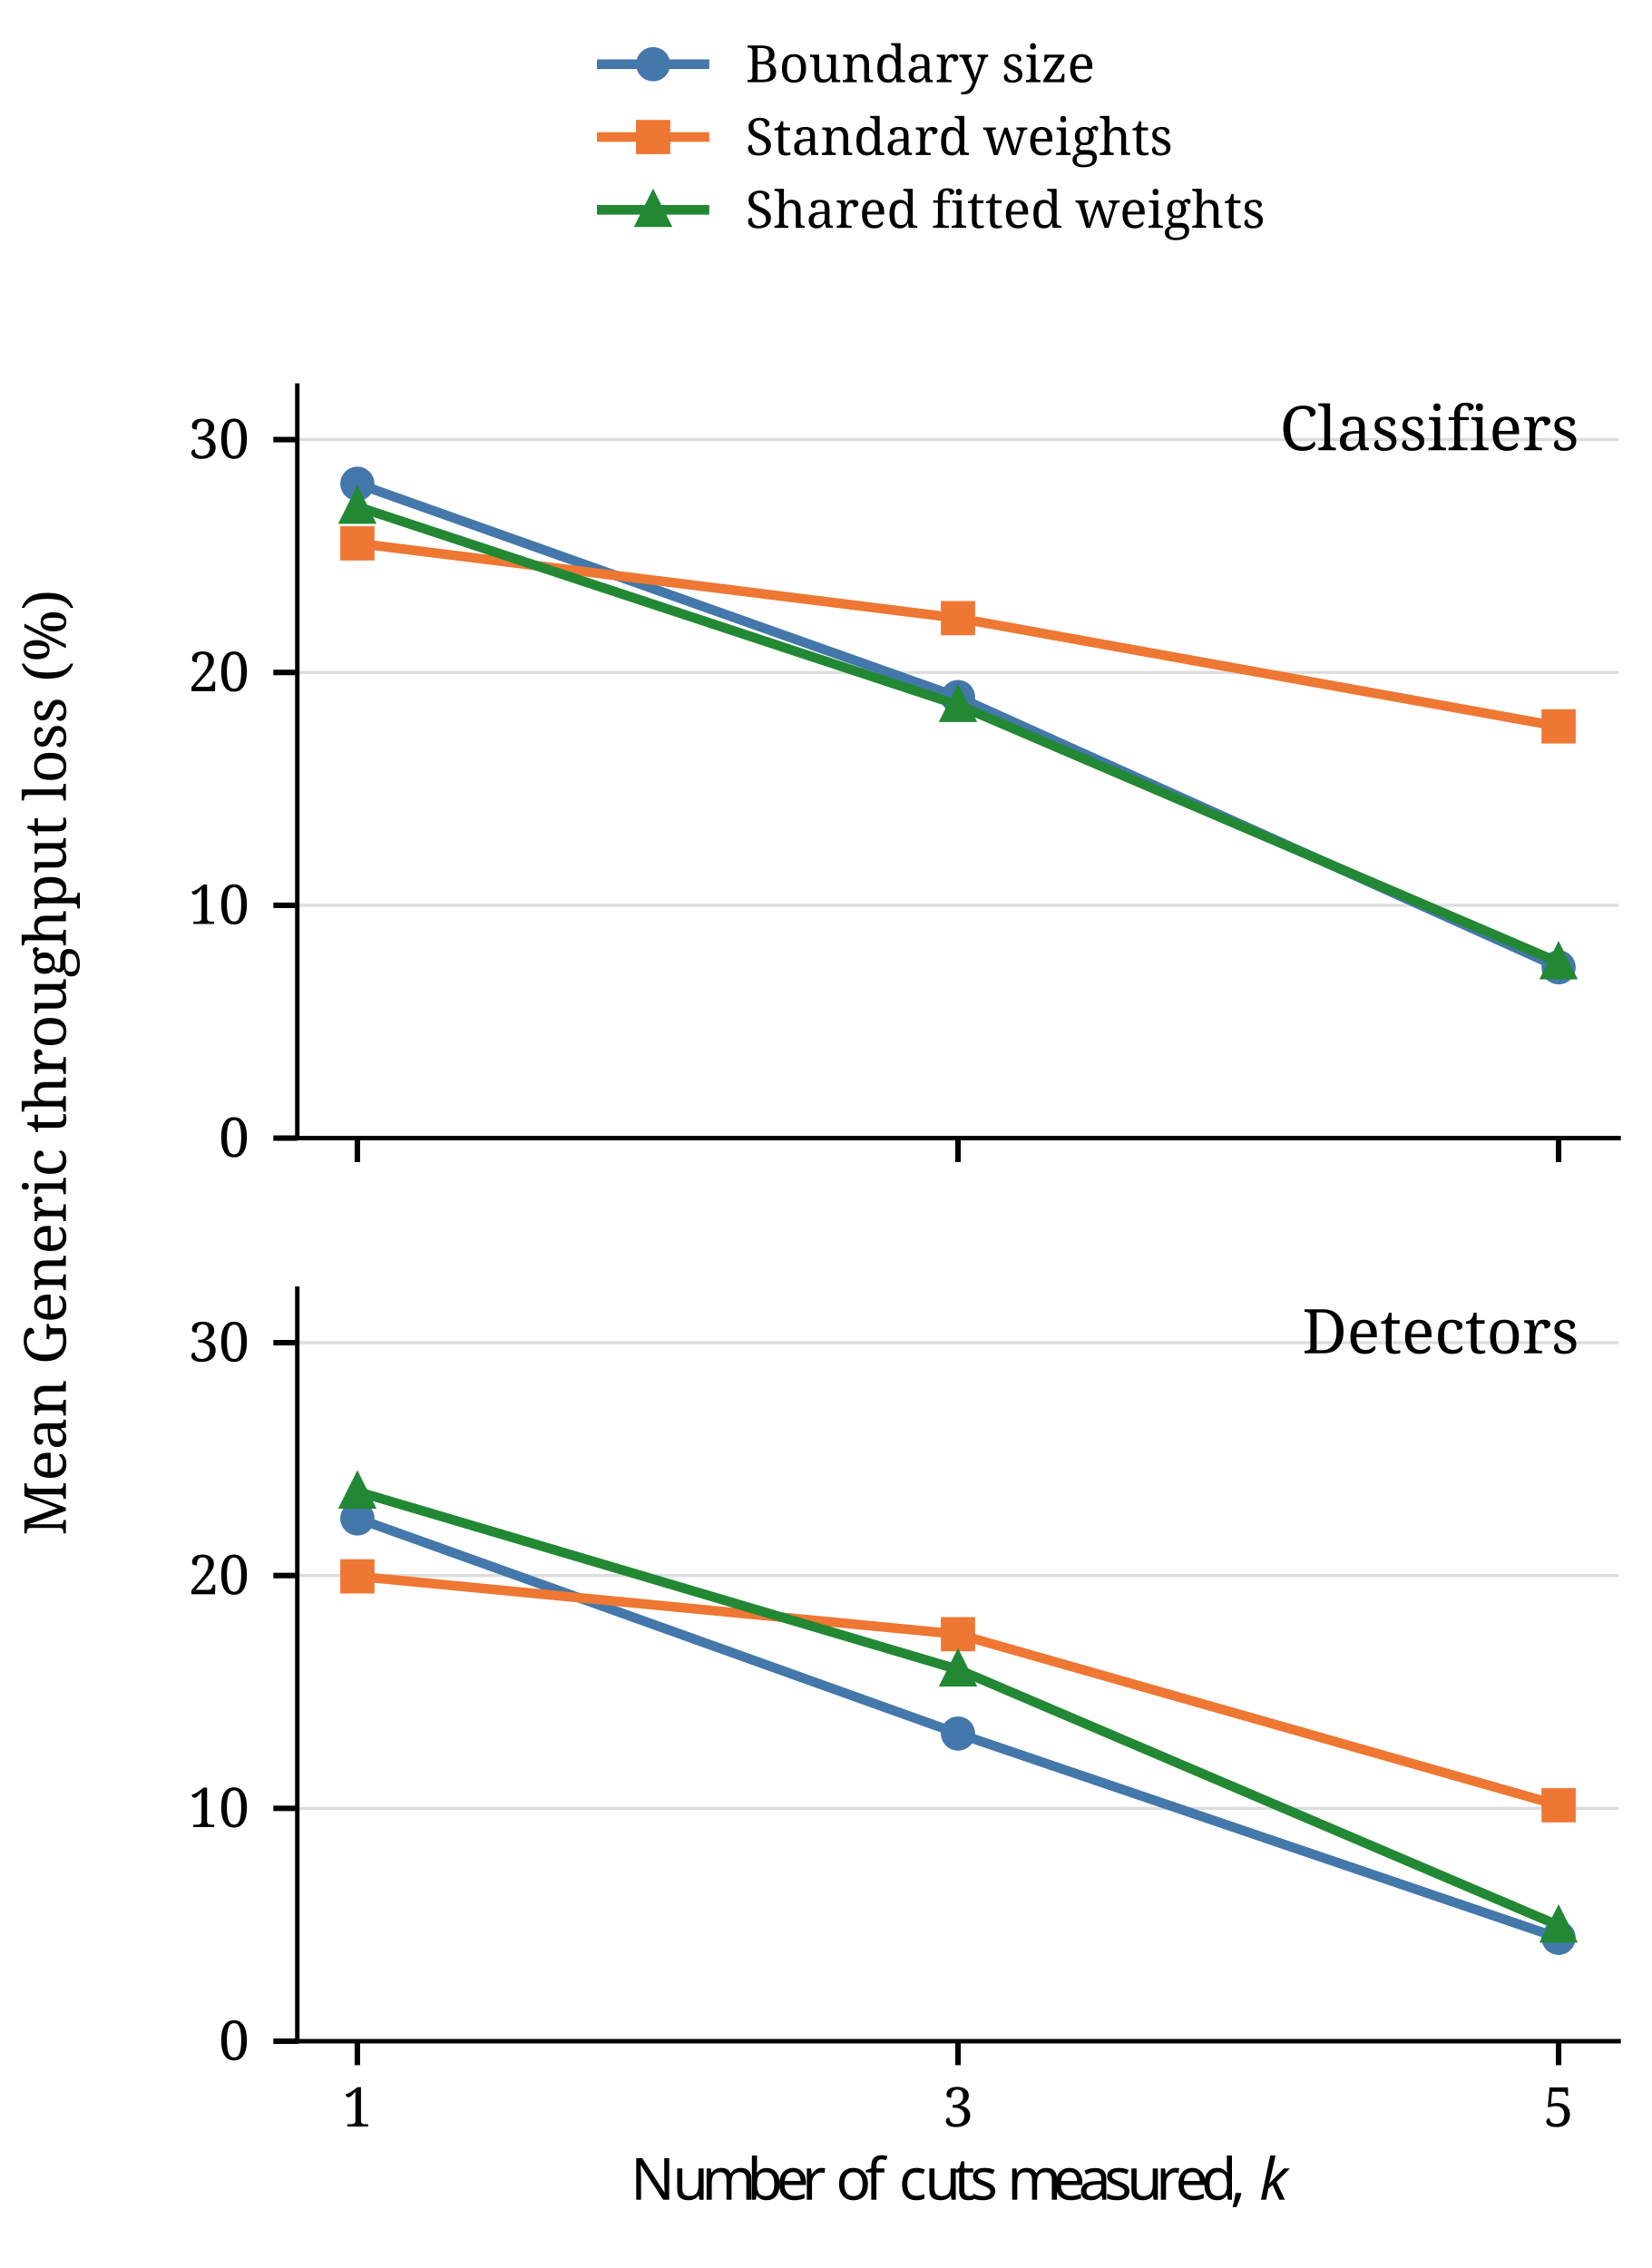
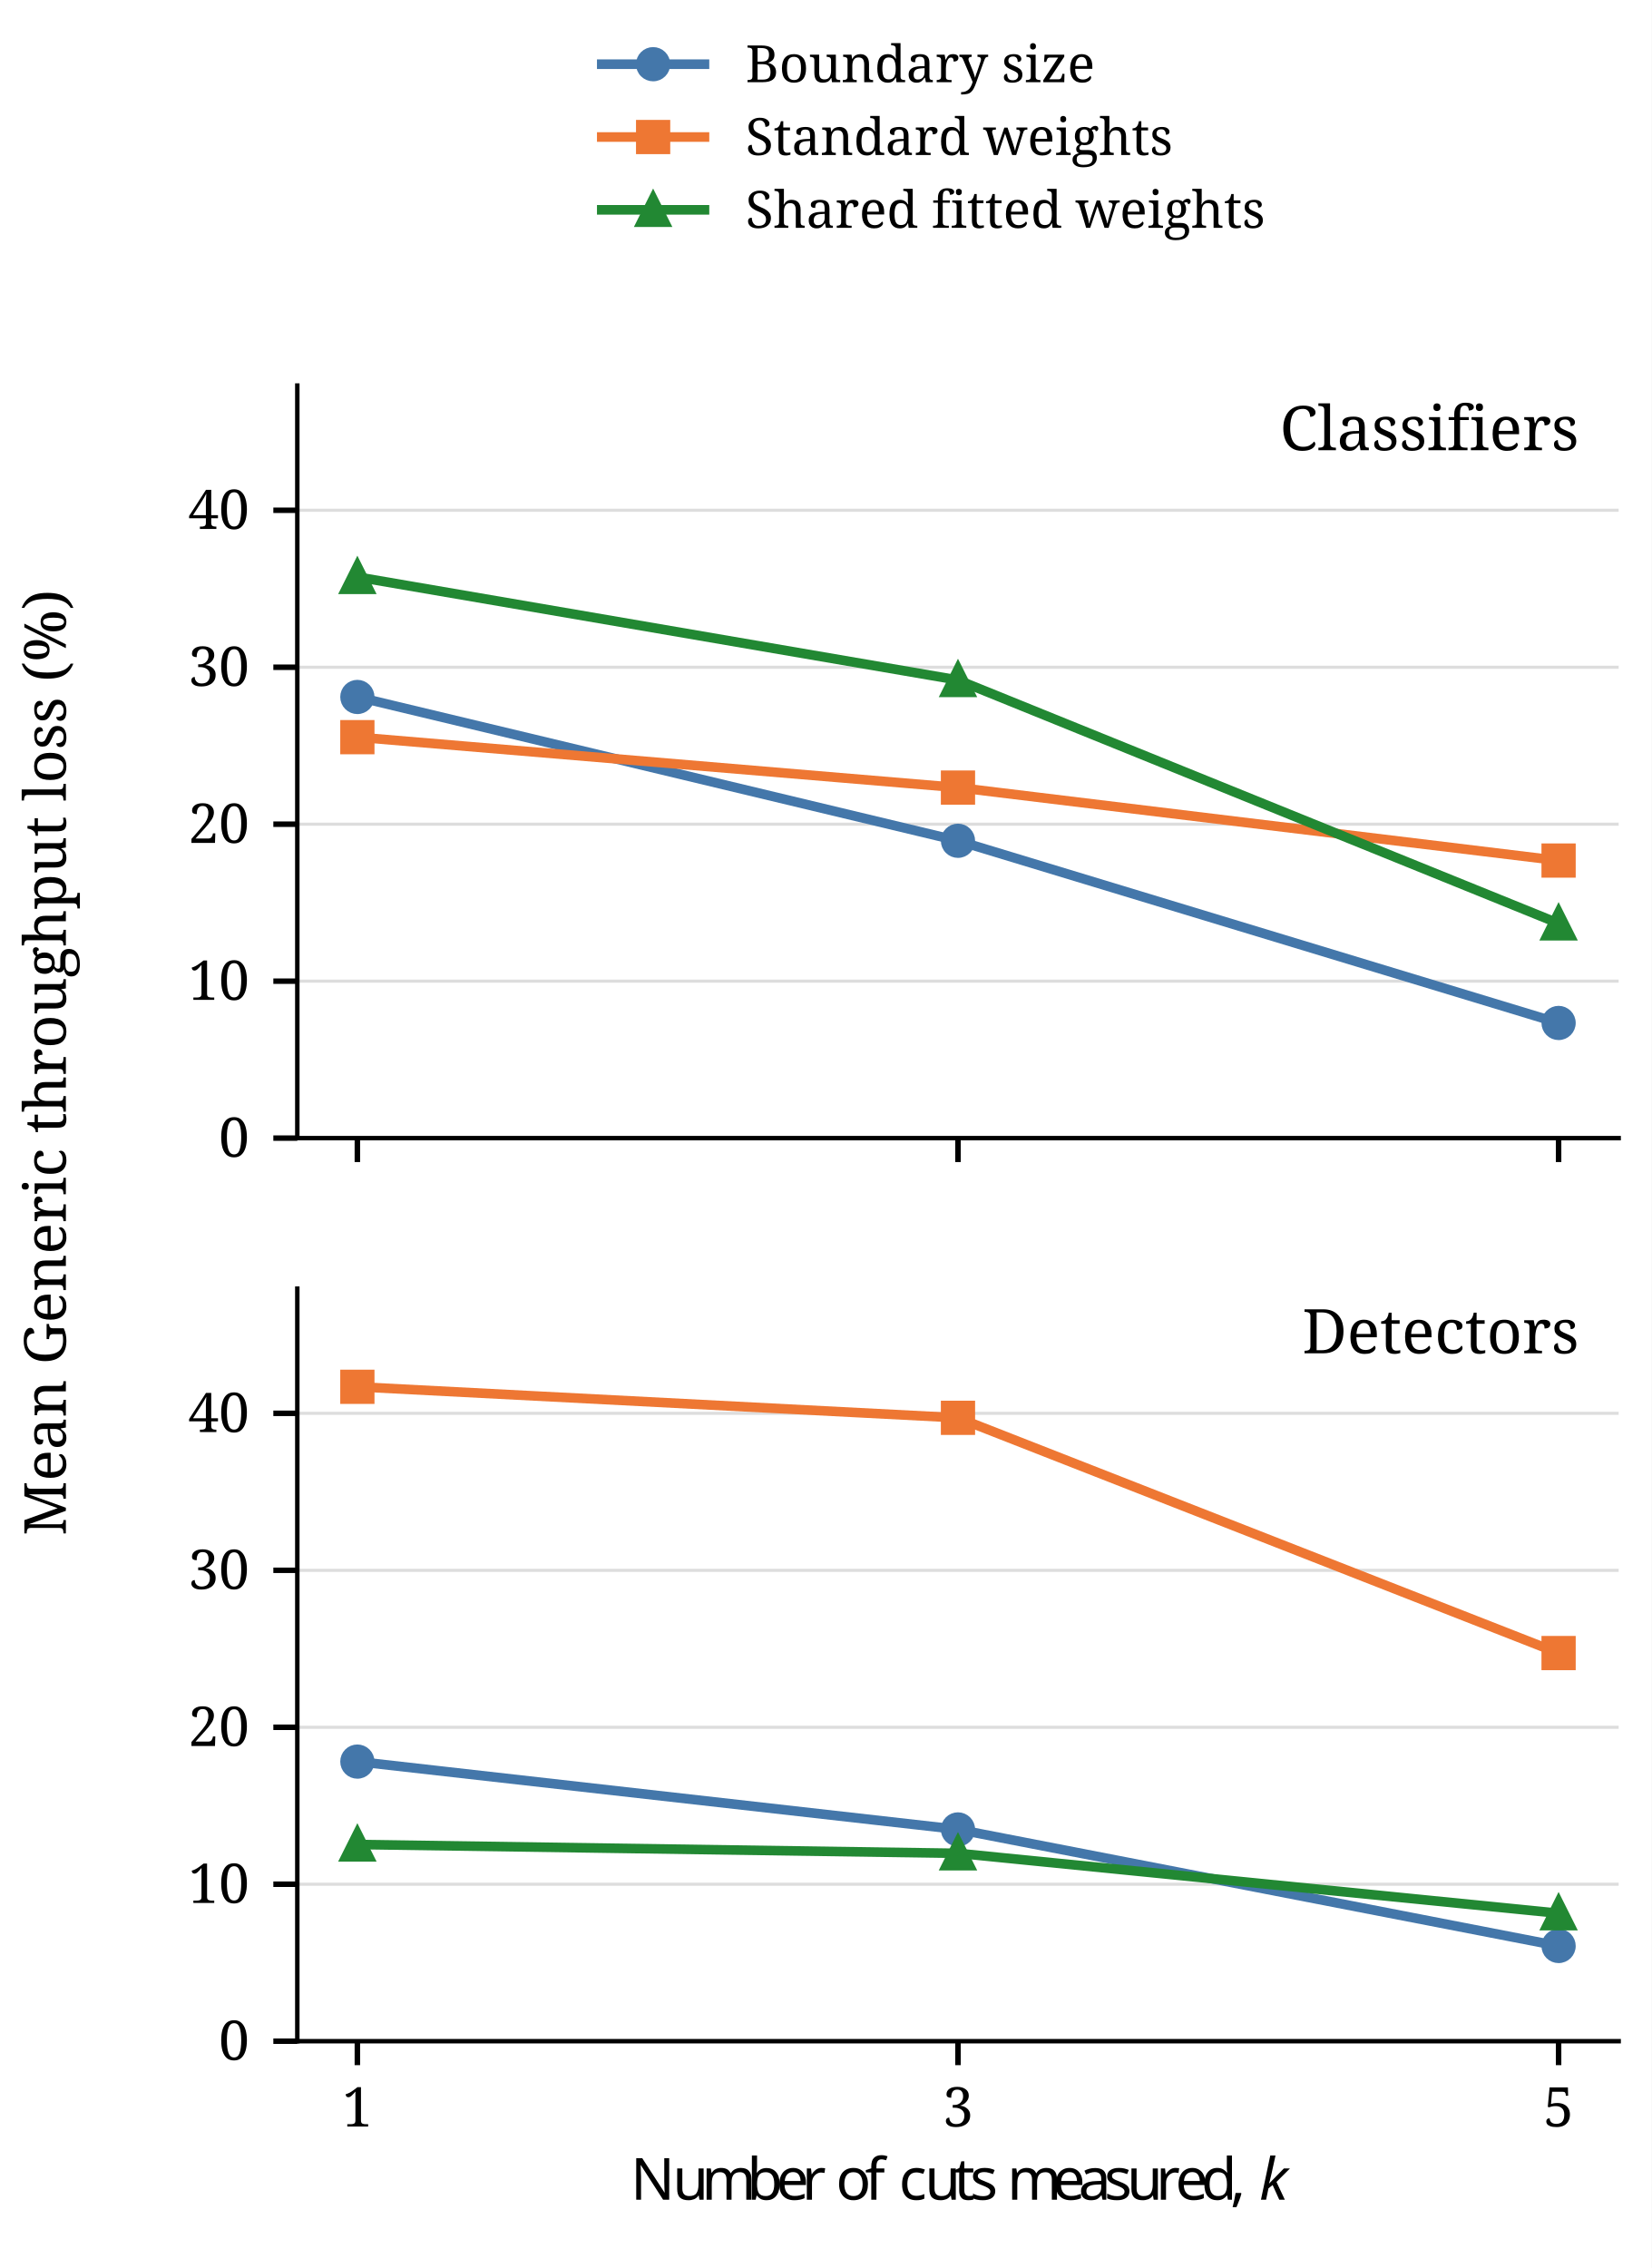
<svg xmlns="http://www.w3.org/2000/svg" xmlns:xlink="http://www.w3.org/1999/xlink" width="241.2pt" height="331.2pt" viewBox="0 0 241.2 331.2" version="1.1">
  <defs>
    <style type="text/css">*{stroke-linejoin: round; stroke-linecap: butt}</style>
  </defs>
  <g id="figure_1">
    <g id="patch_1">
      <path d="M 0 331.2 L 241.2 331.2 L 241.2 0 L 0 0 z " style="fill: #ffffff" />
    </g>
    <g id="axes_1">
      <g id="patch_2">
        <path d="M 43.416 166.202 L 236.376 166.202 L 236.376 56.304 L 43.416 56.304 z " style="fill: #ffffff" />
      </g>
      <g id="matplotlib.axis_1">
        <g id="xtick_1">
          <g id="line2d_1">
            <defs>
              <path id="m0c77937295" d="M 0 0 L 0 3.5 " style="stroke: #000000; stroke-width: 0.8" />
            </defs>
            <g>
              <use xlink:href="#m0c77937295" x="52.187" y="166.202" style="stroke: #000000; stroke-width: 0.8" />
            </g>
          </g>
        </g>
        <g id="xtick_2">
          <g id="line2d_2">
            <g>
              <use xlink:href="#m0c77937295" x="139.896" y="166.202" style="stroke: #000000; stroke-width: 0.8" />
            </g>
          </g>
        </g>
        <g id="xtick_3">
          <g id="line2d_3">
            <g>
              <use xlink:href="#m0c77937295" x="227.605" y="166.202" style="stroke: #000000; stroke-width: 0.8" />
            </g>
          </g>
        </g>
      </g>
      <g id="matplotlib.axis_2">
        <g id="ytick_1">
          <g id="line2d_4">
            <path d="M 43.416 166.202 L 236.376 166.202 " clip-path="url(#p98f82a1a3d)" style="fill: none; stroke: #dddddd; stroke-width: 0.45; stroke-linecap: square" />
          </g>
          <g id="line2d_5">
            <defs>
              <path id="mfa133bba4d" d="M 0 0 L -3.5 0 " style="stroke: #000000; stroke-width: 0.8" />
            </defs>
            <g>
              <use xlink:href="#mfa133bba4d" x="43.416" y="166.202" style="stroke: #000000; stroke-width: 0.8" />
            </g>
          </g>
          <g id="text_1">
            <text style="font-size: 8px; font-family: 'STIXGeneral', serif; text-anchor: end" x="36.416" y="168.934" transform="rotate(-0 36.416 168.9341)">0</text>
          </g>
        </g>
        <g id="ytick_2">
          <g id="line2d_6">
-             <path d="M 43.416 132.201 L 236.376 132.201 " clip-path="url(#p98f82a1a3d)" style="fill: none; stroke: #dddddd; stroke-width: 0.45; stroke-linecap: square" />
+             <path d="M 43.416 143.28 L 236.376 143.28 " clip-path="url(#p98f82a1a3d)" style="fill: none; stroke: #dddddd; stroke-width: 0.45; stroke-linecap: square" />
          </g>
          <g id="line2d_7">
            <g>
-               <use xlink:href="#mfa133bba4d" x="43.416" y="132.201" style="stroke: #000000; stroke-width: 0.8" />
+               <use xlink:href="#mfa133bba4d" x="43.416" y="143.28" style="stroke: #000000; stroke-width: 0.8" />
            </g>
          </g>
          <g id="text_2">
-             <text style="font-size: 8px; font-family: 'STIXGeneral', serif; text-anchor: end" x="36.416" y="134.932" transform="rotate(-0 36.416 134.9324)">10</text>
+             <text style="font-size: 8px; font-family: 'STIXGeneral', serif; text-anchor: end" x="36.416" y="146.012" transform="rotate(-0 36.416 146.0123)">10</text>
          </g>
        </g>
        <g id="ytick_3">
          <g id="line2d_8">
-             <path d="M 43.416 98.199 L 236.376 98.199 " clip-path="url(#p98f82a1a3d)" style="fill: none; stroke: #dddddd; stroke-width: 0.45; stroke-linecap: square" />
+             <path d="M 43.416 120.359 L 236.376 120.359 " clip-path="url(#p98f82a1a3d)" style="fill: none; stroke: #dddddd; stroke-width: 0.45; stroke-linecap: square" />
          </g>
          <g id="line2d_9">
            <g>
-               <use xlink:href="#mfa133bba4d" x="43.416" y="98.199" style="stroke: #000000; stroke-width: 0.8" />
+               <use xlink:href="#mfa133bba4d" x="43.416" y="120.359" style="stroke: #000000; stroke-width: 0.8" />
            </g>
          </g>
          <g id="text_3">
-             <text style="font-size: 8px; font-family: 'STIXGeneral', serif; text-anchor: end" x="36.416" y="100.931" transform="rotate(-0 36.416 100.9308)">20</text>
+             <text style="font-size: 8px; font-family: 'STIXGeneral', serif; text-anchor: end" x="36.416" y="123.09" transform="rotate(-0 36.416 123.0905)">20</text>
          </g>
        </g>
        <g id="ytick_4">
          <g id="line2d_10">
-             <path d="M 43.416 64.197 L 236.376 64.197 " clip-path="url(#p98f82a1a3d)" style="fill: none; stroke: #dddddd; stroke-width: 0.45; stroke-linecap: square" />
+             <path d="M 43.416 97.437 L 236.376 97.437 " clip-path="url(#p98f82a1a3d)" style="fill: none; stroke: #dddddd; stroke-width: 0.45; stroke-linecap: square" />
          </g>
          <g id="line2d_11">
            <g>
-               <use xlink:href="#mfa133bba4d" x="43.416" y="64.197" style="stroke: #000000; stroke-width: 0.8" />
+               <use xlink:href="#mfa133bba4d" x="43.416" y="97.437" style="stroke: #000000; stroke-width: 0.8" />
            </g>
          </g>
          <g id="text_4">
-             <text style="font-size: 8px; font-family: 'STIXGeneral', serif; text-anchor: end" x="36.416" y="66.929" transform="rotate(-0 36.416 66.9291)">30</text>
-           </g>
-         </g>
-       </g>
-       <g id="line2d_12">
-         <path d="M 52.187 70.639 L 139.896 101.791 L 227.605 141.257 " clip-path="url(#p98f82a1a3d)" style="fill: none; stroke: #4477aa; stroke-width: 1.4; stroke-linecap: square" />
+             <text style="font-size: 8px; font-family: 'STIXGeneral', serif; text-anchor: end" x="36.416" y="100.169" transform="rotate(-0 36.416 100.1687)">30</text>
+           </g>
+         </g>
+         <g id="ytick_5">
+           <g id="line2d_12">
+             <path d="M 43.416 74.515 L 236.376 74.515 " clip-path="url(#p98f82a1a3d)" style="fill: none; stroke: #dddddd; stroke-width: 0.45; stroke-linecap: square" />
+           </g>
+           <g id="line2d_13">
+             <g>
+               <use xlink:href="#mfa133bba4d" x="43.416" y="74.515" style="stroke: #000000; stroke-width: 0.8" />
+             </g>
+           </g>
+           <g id="text_5">
+             <text style="font-size: 8px; font-family: 'STIXGeneral', serif; text-anchor: end" x="36.416" y="77.247" transform="rotate(-0 36.416 77.24689)">40</text>
+           </g>
+         </g>
+       </g>
+       <g id="line2d_14">
+         <path d="M 52.187 101.779 L 139.896 122.78 L 227.605 149.385 " clip-path="url(#p98f82a1a3d)" style="fill: none; stroke: #4477aa; stroke-width: 1.4; stroke-linecap: square" />
        <defs>
          <path id="m0da829b11d" d="M 0 2 C 0.53 2 1.039 1.789 1.414 1.414 C 1.789 1.039 2 0.53 2 0 C 2 -0.53 1.789 -1.039 1.414 -1.414 C 1.039 -1.789 0.53 -2 0 -2 C -0.53 -2 -1.039 -1.789 -1.414 -1.414 C -1.789 -1.039 -2 -0.53 -2 0 C -2 0.53 -1.789 1.039 -1.414 1.414 C -1.039 1.789 -0.53 2 0 2 z " style="stroke: #4477aa" />
        </defs>
        <g clip-path="url(#p98f82a1a3d)">
-           <use xlink:href="#m0da829b11d" x="52.187" y="70.639" style="fill: #4477aa; stroke: #4477aa" />
-           <use xlink:href="#m0da829b11d" x="139.896" y="101.791" style="fill: #4477aa; stroke: #4477aa" />
-           <use xlink:href="#m0da829b11d" x="227.605" y="141.257" style="fill: #4477aa; stroke: #4477aa" />
-         </g>
-       </g>
-       <g id="line2d_13">
-         <path d="M 52.187 79.347 L 139.896 90.269 L 227.605 106.075 " clip-path="url(#p98f82a1a3d)" style="fill: none; stroke: #ee7733; stroke-width: 1.4; stroke-linecap: square" />
+           <use xlink:href="#m0da829b11d" x="52.187" y="101.779" style="fill: #4477aa; stroke: #4477aa" />
+           <use xlink:href="#m0da829b11d" x="139.896" y="122.78" style="fill: #4477aa; stroke: #4477aa" />
+           <use xlink:href="#m0da829b11d" x="227.605" y="149.385" style="fill: #4477aa; stroke: #4477aa" />
+         </g>
+       </g>
+       <g id="line2d_15">
+         <path d="M 52.187 107.65 L 139.896 115.013 L 227.605 125.668 " clip-path="url(#p98f82a1a3d)" style="fill: none; stroke: #ee7733; stroke-width: 1.4; stroke-linecap: square" />
        <defs>
          <path id="mea9574944e" d="M -2 2 L 2 2 L 2 -2 L -2 -2 z " style="stroke: #ee7733; stroke-linejoin: miter" />
        </defs>
        <g clip-path="url(#p98f82a1a3d)">
-           <use xlink:href="#mea9574944e" x="52.187" y="79.347" style="fill: #ee7733; stroke: #ee7733; stroke-linejoin: miter" />
-           <use xlink:href="#mea9574944e" x="139.896" y="90.269" style="fill: #ee7733; stroke: #ee7733; stroke-linejoin: miter" />
-           <use xlink:href="#mea9574944e" x="227.605" y="106.075" style="fill: #ee7733; stroke: #ee7733; stroke-linejoin: miter" />
-         </g>
-       </g>
-       <g id="line2d_14">
-         <path d="M 52.187 73.99 L 139.896 102.937 L 227.605 140.519 " clip-path="url(#p98f82a1a3d)" style="fill: none; stroke: #228833; stroke-width: 1.4; stroke-linecap: square" />
+           <use xlink:href="#mea9574944e" x="52.187" y="107.65" style="fill: #ee7733; stroke: #ee7733; stroke-linejoin: miter" />
+           <use xlink:href="#mea9574944e" x="139.896" y="115.013" style="fill: #ee7733; stroke: #ee7733; stroke-linejoin: miter" />
+           <use xlink:href="#mea9574944e" x="227.605" y="125.668" style="fill: #ee7733; stroke: #ee7733; stroke-linejoin: miter" />
+         </g>
+       </g>
+       <g id="line2d_16">
+         <path d="M 52.187 84.261 L 139.896 99.309 L 227.605 134.845 " clip-path="url(#p98f82a1a3d)" style="fill: none; stroke: #228833; stroke-width: 1.4; stroke-linecap: square" />
        <defs>
          <path id="m85f84f16b3" d="M 0 -2 L -2 2 L 2 2 z " style="stroke: #228833; stroke-linejoin: miter" />
        </defs>
        <g clip-path="url(#p98f82a1a3d)">
-           <use xlink:href="#m85f84f16b3" x="52.187" y="73.99" style="fill: #228833; stroke: #228833; stroke-linejoin: miter" />
-           <use xlink:href="#m85f84f16b3" x="139.896" y="102.937" style="fill: #228833; stroke: #228833; stroke-linejoin: miter" />
-           <use xlink:href="#m85f84f16b3" x="227.605" y="140.519" style="fill: #228833; stroke: #228833; stroke-linejoin: miter" />
+           <use xlink:href="#m85f84f16b3" x="52.187" y="84.261" style="fill: #228833; stroke: #228833; stroke-linejoin: miter" />
+           <use xlink:href="#m85f84f16b3" x="139.896" y="99.309" style="fill: #228833; stroke: #228833; stroke-linejoin: miter" />
+           <use xlink:href="#m85f84f16b3" x="227.605" y="134.845" style="fill: #228833; stroke: #228833; stroke-linejoin: miter" />
        </g>
      </g>
      <g id="patch_3">
        <path d="M 43.416 166.202 L 43.416 56.304 " style="fill: none; stroke: #000000; stroke-width: 0.65; stroke-linejoin: miter; stroke-linecap: square" />
      </g>
      <g id="patch_4">
        <path d="M 43.416 166.202 L 236.376 166.202 " style="fill: none; stroke: #000000; stroke-width: 0.65; stroke-linejoin: miter; stroke-linecap: square" />
      </g>
-       <g id="text_5">
+       <g id="text_6">
        <text style="font-size: 9px; font-family: 'STIXGeneral', serif; text-anchor: end" x="230.587" y="65.748" transform="rotate(-0 230.5872 65.74766)">Classifiers</text>
      </g>
    </g>
    <g id="axes_2">
      <g id="patch_5">
        <path d="M 43.416 298.08 L 236.376 298.08 L 236.376 188.182 L 43.416 188.182 z " style="fill: #ffffff" />
      </g>
      <g id="matplotlib.axis_3">
        <g id="xtick_4">
-           <g id="line2d_15">
+           <g id="line2d_17">
            <g>
              <use xlink:href="#m0c77937295" x="52.187" y="298.08" style="stroke: #000000; stroke-width: 0.8" />
            </g>
          </g>
-           <g id="text_6">
+           <g id="text_7">
            <text style="font-size: 8px; font-family: 'STIXGeneral', serif; text-anchor: middle" x="52.187" y="310.544" transform="rotate(-0 52.18691 310.5437)">1</text>
          </g>
        </g>
        <g id="xtick_5">
-           <g id="line2d_16">
+           <g id="line2d_18">
            <g>
              <use xlink:href="#m0c77937295" x="139.896" y="298.08" style="stroke: #000000; stroke-width: 0.8" />
            </g>
          </g>
-           <g id="text_7">
+           <g id="text_8">
            <text style="font-size: 8px; font-family: 'STIXGeneral', serif; text-anchor: middle" x="139.896" y="310.544" transform="rotate(-0 139.896 310.5437)">3</text>
          </g>
        </g>
        <g id="xtick_6">
-           <g id="line2d_17">
+           <g id="line2d_19">
            <g>
              <use xlink:href="#m0c77937295" x="227.605" y="298.08" style="stroke: #000000; stroke-width: 0.8" />
            </g>
          </g>
-           <g id="text_8">
+           <g id="text_9">
            <text style="font-size: 8px; font-family: 'STIXGeneral', serif; text-anchor: middle" x="227.605" y="310.544" transform="rotate(-0 227.6051 310.5437)">5</text>
          </g>
        </g>
-         <g id="text_9">
+         <g id="text_10">
          <g transform="translate(92.0835 322.0852)">
            <text>
              <tspan x="0" y="-0.859" style="font-size: 8.5px; font-family: 'STIXGeneral'">N</tspan>
              <tspan x="6.137" y="-0.859" style="font-size: 8.5px; font-family: 'STIXGeneral'">u</tspan>
              <tspan x="10.387" y="-0.859" style="font-size: 8.5px; font-family: 'STIXGeneral'">m</tspan>
              <tspan x="17" y="-0.859" style="font-size: 8.5px; font-family: 'STIXGeneral'">b</tspan>
              <tspan x="21.25" y="-0.859" style="font-size: 8.5px; font-family: 'STIXGeneral'">e</tspan>
              <tspan x="25.024" y="-0.859" style="font-size: 8.5px; font-family: 'STIXGeneral'">r</tspan>
              <tspan x="27.854" y="-0.859" style="font-size: 8.5px; font-family: 'STIXGeneral'"> </tspan>
              <tspan x="29.979" y="-0.859" style="font-size: 8.5px; font-family: 'STIXGeneral'">o</tspan>
              <tspan x="34.229" y="-0.859" style="font-size: 8.5px; font-family: 'STIXGeneral'">f</tspan>
              <tspan x="37.06" y="-0.859" style="font-size: 8.5px; font-family: 'STIXGeneral'"> </tspan>
              <tspan x="39.185" y="-0.859" style="font-size: 8.5px; font-family: 'STIXGeneral'">c</tspan>
              <tspan x="42.959" y="-0.859" style="font-size: 8.5px; font-family: 'STIXGeneral'">u</tspan>
              <tspan x="47.209" y="-0.859" style="font-size: 8.5px; font-family: 'STIXGeneral'">t</tspan>
              <tspan x="49.572" y="-0.859" style="font-size: 8.5px; font-family: 'STIXGeneral'">s</tspan>
              <tspan x="52.878" y="-0.859" style="font-size: 8.5px; font-family: 'STIXGeneral'"> </tspan>
              <tspan x="55.003" y="-0.859" style="font-size: 8.5px; font-family: 'STIXGeneral'">m</tspan>
              <tspan x="61.616" y="-0.859" style="font-size: 8.5px; font-family: 'STIXGeneral'">e</tspan>
              <tspan x="65.39" y="-0.859" style="font-size: 8.5px; font-family: 'STIXGeneral'">a</tspan>
              <tspan x="69.164" y="-0.859" style="font-size: 8.5px; font-family: 'STIXGeneral'">s</tspan>
              <tspan x="72.471" y="-0.859" style="font-size: 8.5px; font-family: 'STIXGeneral'">u</tspan>
              <tspan x="76.721" y="-0.859" style="font-size: 8.5px; font-family: 'STIXGeneral'">r</tspan>
              <tspan x="79.551" y="-0.859" style="font-size: 8.5px; font-family: 'STIXGeneral'">e</tspan>
              <tspan x="83.325" y="-0.859" style="font-size: 8.5px; font-family: 'STIXGeneral'">d</tspan>
              <tspan x="87.575" y="-0.859" style="font-size: 8.5px; font-family: 'STIXGeneral'">,</tspan>
              <tspan x="89.7" y="-0.859" style="font-size: 8.5px; font-family: 'STIXGeneral'"> </tspan>
              <tspan x="91.825" y="-0.859" style="font-style: italic; font-size: 8.5px; font-family: 'STIXGeneral'">k</tspan>
            </text>
          </g>
        </g>
      </g>
      <g id="matplotlib.axis_4">
-         <g id="ytick_5">
-           <g id="line2d_18">
-             <path d="M 43.416 298.08 L 236.376 298.08 " clip-path="url(#p1073b95992)" style="fill: none; stroke: #dddddd; stroke-width: 0.45; stroke-linecap: square" />
-           </g>
-           <g id="line2d_19">
-             <g>
-               <use xlink:href="#mfa133bba4d" x="43.416" y="298.08" style="stroke: #000000; stroke-width: 0.8" />
-             </g>
-           </g>
-           <g id="text_10">
-             <text style="font-size: 8px; font-family: 'STIXGeneral', serif; text-anchor: end" x="36.416" y="300.812" transform="rotate(-0 36.416 300.8119)">0</text>
-           </g>
-         </g>
        <g id="ytick_6">
          <g id="line2d_20">
-             <path d="M 43.416 264.078 L 236.376 264.078 " clip-path="url(#p1073b95992)" style="fill: none; stroke: #dddddd; stroke-width: 0.45; stroke-linecap: square" />
+             <path d="M 43.416 298.08 L 236.376 298.08 " clip-path="url(#p1073b95992)" style="fill: none; stroke: #dddddd; stroke-width: 0.45; stroke-linecap: square" />
          </g>
          <g id="line2d_21">
            <g>
-               <use xlink:href="#mfa133bba4d" x="43.416" y="264.078" style="stroke: #000000; stroke-width: 0.8" />
+               <use xlink:href="#mfa133bba4d" x="43.416" y="298.08" style="stroke: #000000; stroke-width: 0.8" />
            </g>
          </g>
          <g id="text_11">
-             <text style="font-size: 8px; font-family: 'STIXGeneral', serif; text-anchor: end" x="36.416" y="266.81" transform="rotate(-0 36.416 266.8102)">10</text>
+             <text style="font-size: 8px; font-family: 'STIXGeneral', serif; text-anchor: end" x="36.416" y="300.812" transform="rotate(-0 36.416 300.8119)">0</text>
          </g>
        </g>
        <g id="ytick_7">
          <g id="line2d_22">
-             <path d="M 43.416 230.077 L 236.376 230.077 " clip-path="url(#p1073b95992)" style="fill: none; stroke: #dddddd; stroke-width: 0.45; stroke-linecap: square" />
+             <path d="M 43.416 275.158 L 236.376 275.158 " clip-path="url(#p1073b95992)" style="fill: none; stroke: #dddddd; stroke-width: 0.45; stroke-linecap: square" />
          </g>
          <g id="line2d_23">
            <g>
-               <use xlink:href="#mfa133bba4d" x="43.416" y="230.077" style="stroke: #000000; stroke-width: 0.8" />
+               <use xlink:href="#mfa133bba4d" x="43.416" y="275.158" style="stroke: #000000; stroke-width: 0.8" />
            </g>
          </g>
          <g id="text_12">
-             <text style="font-size: 8px; font-family: 'STIXGeneral', serif; text-anchor: end" x="36.416" y="232.809" transform="rotate(-0 36.416 232.8086)">20</text>
+             <text style="font-size: 8px; font-family: 'STIXGeneral', serif; text-anchor: end" x="36.416" y="277.89" transform="rotate(-0 36.416 277.8901)">10</text>
          </g>
        </g>
        <g id="ytick_8">
          <g id="line2d_24">
-             <path d="M 43.416 196.075 L 236.376 196.075 " clip-path="url(#p1073b95992)" style="fill: none; stroke: #dddddd; stroke-width: 0.45; stroke-linecap: square" />
+             <path d="M 43.416 252.236 L 236.376 252.236 " clip-path="url(#p1073b95992)" style="fill: none; stroke: #dddddd; stroke-width: 0.45; stroke-linecap: square" />
          </g>
          <g id="line2d_25">
            <g>
-               <use xlink:href="#mfa133bba4d" x="43.416" y="196.075" style="stroke: #000000; stroke-width: 0.8" />
+               <use xlink:href="#mfa133bba4d" x="43.416" y="252.236" style="stroke: #000000; stroke-width: 0.8" />
            </g>
          </g>
          <g id="text_13">
-             <text style="font-size: 8px; font-family: 'STIXGeneral', serif; text-anchor: end" x="36.416" y="198.807" transform="rotate(-0 36.416 198.8069)">30</text>
-           </g>
-         </g>
-       </g>
-       <g id="line2d_26">
-         <path d="M 52.187 221.738 L 139.896 253.152 L 227.605 282.983 " clip-path="url(#p1073b95992)" style="fill: none; stroke: #4477aa; stroke-width: 1.4; stroke-linecap: square" />
+             <text style="font-size: 8px; font-family: 'STIXGeneral', serif; text-anchor: end" x="36.416" y="254.968" transform="rotate(-0 36.416 254.9683)">20</text>
+           </g>
+         </g>
+         <g id="ytick_9">
+           <g id="line2d_26">
+             <path d="M 43.416 229.315 L 236.376 229.315 " clip-path="url(#p1073b95992)" style="fill: none; stroke: #dddddd; stroke-width: 0.45; stroke-linecap: square" />
+           </g>
+           <g id="line2d_27">
+             <g>
+               <use xlink:href="#mfa133bba4d" x="43.416" y="229.315" style="stroke: #000000; stroke-width: 0.8" />
+             </g>
+           </g>
+           <g id="text_14">
+             <text style="font-size: 8px; font-family: 'STIXGeneral', serif; text-anchor: end" x="36.416" y="232.047" transform="rotate(-0 36.416 232.0465)">30</text>
+           </g>
+         </g>
+         <g id="ytick_10">
+           <g id="line2d_28">
+             <path d="M 43.416 206.393 L 236.376 206.393 " clip-path="url(#p1073b95992)" style="fill: none; stroke: #dddddd; stroke-width: 0.45; stroke-linecap: square" />
+           </g>
+           <g id="line2d_29">
+             <g>
+               <use xlink:href="#mfa133bba4d" x="43.416" y="206.393" style="stroke: #000000; stroke-width: 0.8" />
+             </g>
+           </g>
+           <g id="text_15">
+             <text style="font-size: 8px; font-family: 'STIXGeneral', serif; text-anchor: end" x="36.416" y="209.125" transform="rotate(-0 36.416 209.1247)">40</text>
+           </g>
+         </g>
+       </g>
+       <g id="line2d_30">
+         <path d="M 52.187 257.248 L 139.896 267.155 L 227.605 284.176 " clip-path="url(#p1073b95992)" style="fill: none; stroke: #4477aa; stroke-width: 1.4; stroke-linecap: square" />
        <g clip-path="url(#p1073b95992)">
-           <use xlink:href="#m0da829b11d" x="52.187" y="221.738" style="fill: #4477aa; stroke: #4477aa" />
-           <use xlink:href="#m0da829b11d" x="139.896" y="253.152" style="fill: #4477aa; stroke: #4477aa" />
-           <use xlink:href="#m0da829b11d" x="227.605" y="282.983" style="fill: #4477aa; stroke: #4477aa" />
-         </g>
-       </g>
-       <g id="line2d_27">
-         <path d="M 52.187 230.202 L 139.896 238.647 L 227.605 263.623 " clip-path="url(#p1073b95992)" style="fill: none; stroke: #ee7733; stroke-width: 1.4; stroke-linecap: square" />
+           <use xlink:href="#m0da829b11d" x="52.187" y="257.248" style="fill: #4477aa; stroke: #4477aa" />
+           <use xlink:href="#m0da829b11d" x="139.896" y="267.155" style="fill: #4477aa; stroke: #4477aa" />
+           <use xlink:href="#m0da829b11d" x="227.605" y="284.176" style="fill: #4477aa; stroke: #4477aa" />
+         </g>
+       </g>
+       <g id="line2d_31">
+         <path d="M 52.187 202.516 L 139.896 207.046 L 227.605 241.4 " clip-path="url(#p1073b95992)" style="fill: none; stroke: #ee7733; stroke-width: 1.4; stroke-linecap: square" />
        <g clip-path="url(#p1073b95992)">
-           <use xlink:href="#mea9574944e" x="52.187" y="230.202" style="fill: #ee7733; stroke: #ee7733; stroke-linejoin: miter" />
-           <use xlink:href="#mea9574944e" x="139.896" y="238.647" style="fill: #ee7733; stroke: #ee7733; stroke-linejoin: miter" />
-           <use xlink:href="#mea9574944e" x="227.605" y="263.623" style="fill: #ee7733; stroke: #ee7733; stroke-linejoin: miter" />
-         </g>
-       </g>
-       <g id="line2d_28">
-         <path d="M 52.187 217.814 L 139.896 243.788 L 227.605 281.187 " clip-path="url(#p1073b95992)" style="fill: none; stroke: #228833; stroke-width: 1.4; stroke-linecap: square" />
+           <use xlink:href="#mea9574944e" x="52.187" y="202.516" style="fill: #ee7733; stroke: #ee7733; stroke-linejoin: miter" />
+           <use xlink:href="#mea9574944e" x="139.896" y="207.046" style="fill: #ee7733; stroke: #ee7733; stroke-linejoin: miter" />
+           <use xlink:href="#mea9574944e" x="227.605" y="241.4" style="fill: #ee7733; stroke: #ee7733; stroke-linejoin: miter" />
+         </g>
+       </g>
+       <g id="line2d_32">
+         <path d="M 52.187 269.356 L 139.896 270.644 L 227.605 279.399 " clip-path="url(#p1073b95992)" style="fill: none; stroke: #228833; stroke-width: 1.4; stroke-linecap: square" />
        <g clip-path="url(#p1073b95992)">
-           <use xlink:href="#m85f84f16b3" x="52.187" y="217.814" style="fill: #228833; stroke: #228833; stroke-linejoin: miter" />
-           <use xlink:href="#m85f84f16b3" x="139.896" y="243.788" style="fill: #228833; stroke: #228833; stroke-linejoin: miter" />
-           <use xlink:href="#m85f84f16b3" x="227.605" y="281.187" style="fill: #228833; stroke: #228833; stroke-linejoin: miter" />
+           <use xlink:href="#m85f84f16b3" x="52.187" y="269.356" style="fill: #228833; stroke: #228833; stroke-linejoin: miter" />
+           <use xlink:href="#m85f84f16b3" x="139.896" y="270.644" style="fill: #228833; stroke: #228833; stroke-linejoin: miter" />
+           <use xlink:href="#m85f84f16b3" x="227.605" y="279.399" style="fill: #228833; stroke: #228833; stroke-linejoin: miter" />
        </g>
      </g>
      <g id="patch_6">
        <path d="M 43.416 298.08 L 43.416 188.182 " style="fill: none; stroke: #000000; stroke-width: 0.65; stroke-linejoin: miter; stroke-linecap: square" />
      </g>
      <g id="patch_7">
        <path d="M 43.416 298.08 L 236.376 298.08 " style="fill: none; stroke: #000000; stroke-width: 0.65; stroke-linejoin: miter; stroke-linecap: square" />
      </g>
-       <g id="text_14">
+       <g id="text_16">
        <text style="font-size: 9px; font-family: 'STIXGeneral', serif; text-anchor: end" x="230.587" y="197.625" transform="rotate(-0 230.5872 197.6255)">Detectors</text>
      </g>
    </g>
-     <g id="text_15">
+     <g id="text_17">
      <text style="font-size: 8.5px; font-family: 'STIXGeneral', serif" transform="translate(9.618469 224.2513) rotate(-90)">Mean Generic throughput loss (%)</text>
    </g>
    <g id="legend_1">
-       <g id="line2d_29">
+       <g id="line2d_33">
        <path d="M 87.877 9.375 L 95.377 9.375 L 102.877 9.375 " style="fill: none; stroke: #4477aa; stroke-width: 1.4; stroke-linecap: square" />
        <g>
          <use xlink:href="#m0da829b11d" x="95.377" y="9.375" style="fill: #4477aa; stroke: #4477aa" />
        </g>
      </g>
-       <g id="text_16">
+       <g id="text_18">
        <text style="font-size: 7.5px; font-family: 'STIXGeneral', serif; text-anchor: start" x="108.877" y="12" transform="rotate(-0 108.8765 12)">Boundary size</text>
      </g>
-       <g id="line2d_30">
+       <g id="line2d_34">
        <path d="M 87.877 20.01 L 95.377 20.01 L 102.877 20.01 " style="fill: none; stroke: #ee7733; stroke-width: 1.4; stroke-linecap: square" />
        <g>
          <use xlink:href="#mea9574944e" x="95.377" y="20.01" style="fill: #ee7733; stroke: #ee7733; stroke-linejoin: miter" />
        </g>
      </g>
-       <g id="text_17">
+       <g id="text_19">
        <text style="font-size: 7.5px; font-family: 'STIXGeneral', serif; text-anchor: start" x="108.877" y="22.635" transform="rotate(-0 108.8765 22.63477)">Standard weights</text>
      </g>
-       <g id="line2d_31">
+       <g id="line2d_35">
        <path d="M 87.877 30.645 L 95.377 30.645 L 102.877 30.645 " style="fill: none; stroke: #228833; stroke-width: 1.4; stroke-linecap: square" />
        <g>
          <use xlink:href="#m85f84f16b3" x="95.377" y="30.645" style="fill: #228833; stroke: #228833; stroke-linejoin: miter" />
        </g>
      </g>
-       <g id="text_18">
+       <g id="text_20">
        <text style="font-size: 7.5px; font-family: 'STIXGeneral', serif; text-anchor: start" x="108.877" y="33.27" transform="rotate(-0 108.8765 33.26953)">Shared fitted weights</text>
      </g>
    </g>
  </g>
  <defs>
    <clipPath id="p98f82a1a3d">
      <rect x="43.416" y="56.304" width="192.96" height="109.898" />
    </clipPath>
    <clipPath id="p1073b95992">
      <rect x="43.416" y="188.182" width="192.96" height="109.898" />
    </clipPath>
  </defs>
</svg>
